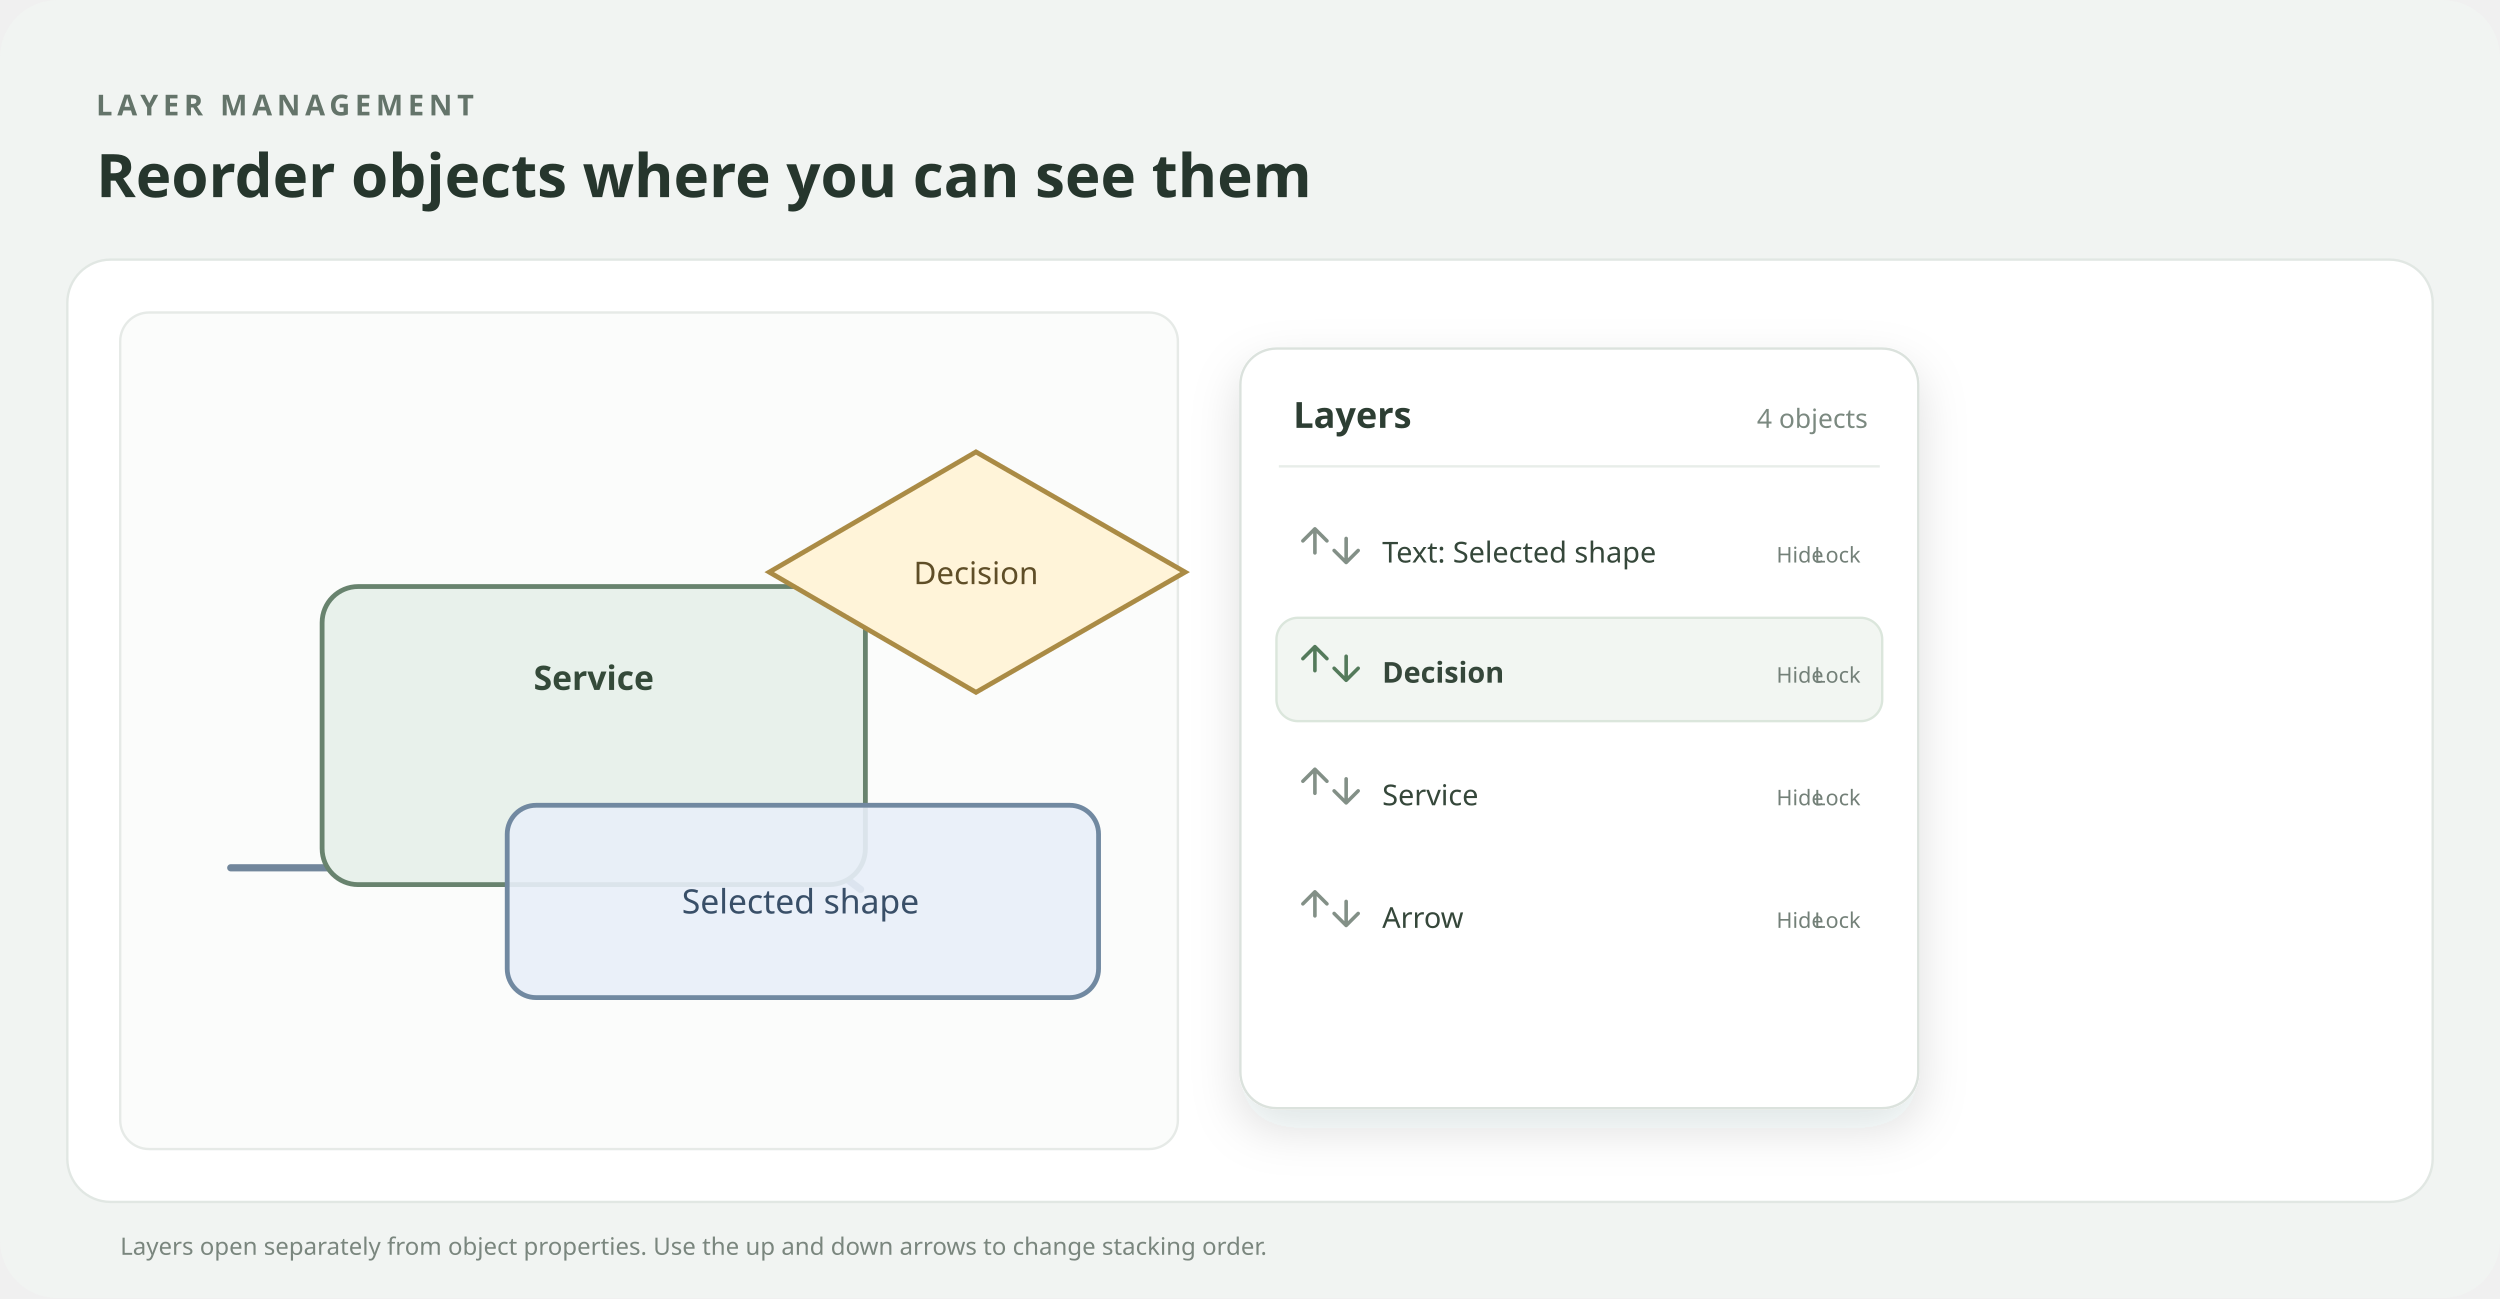
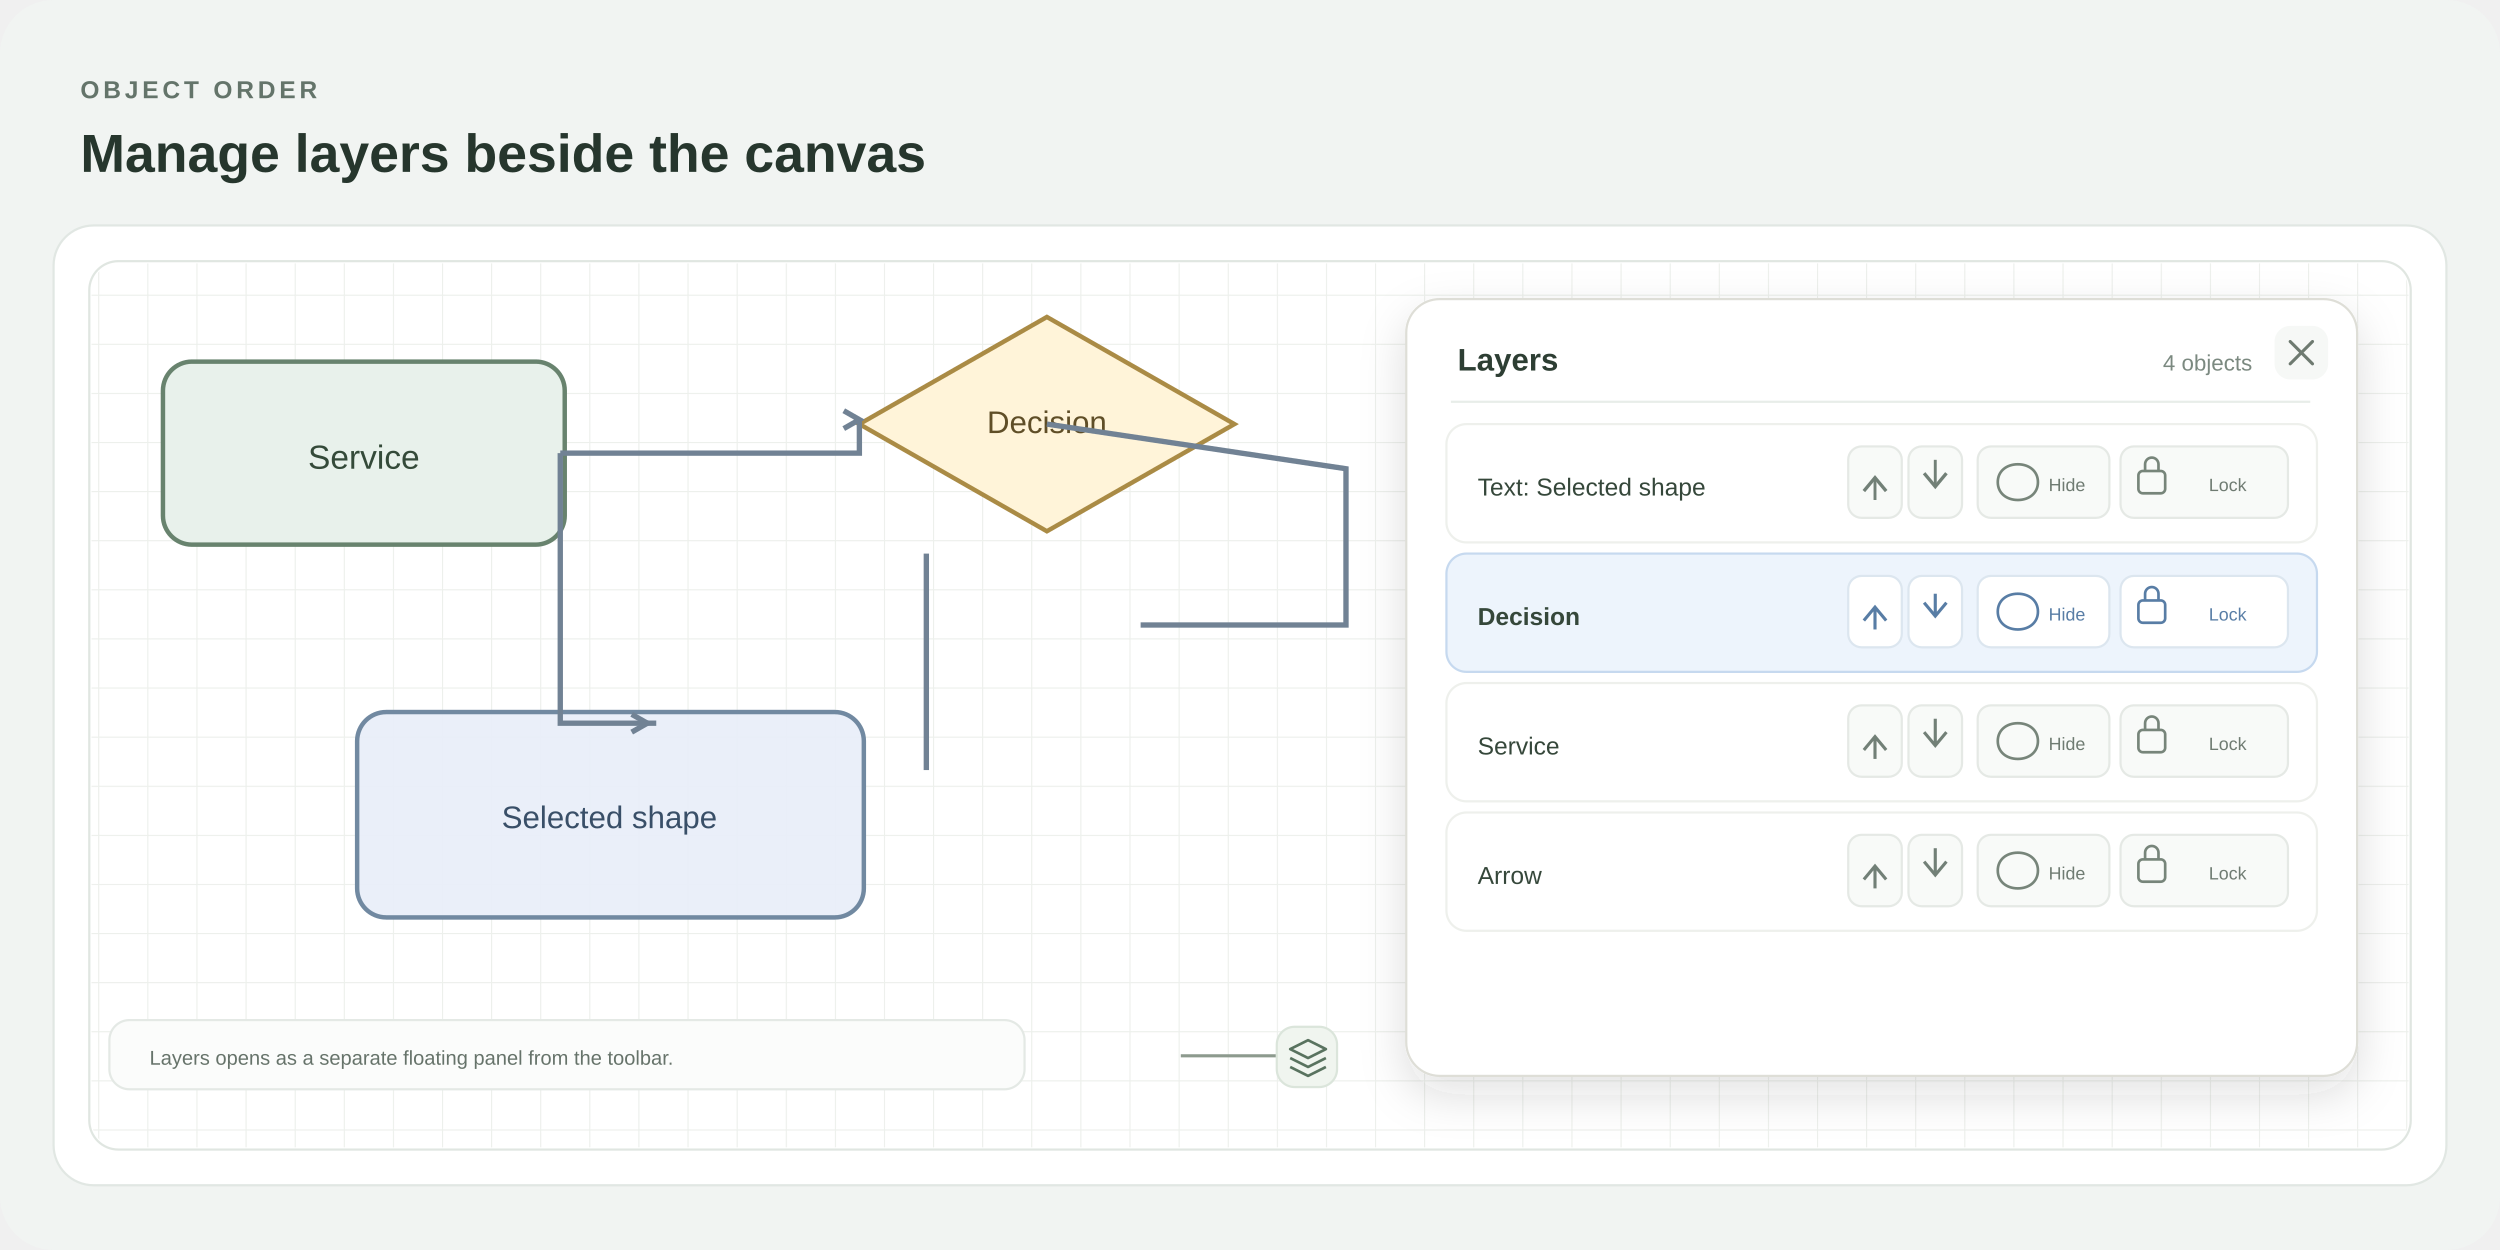
- <svg xmlns="http://www.w3.org/2000/svg" width="1040" height="540" viewBox="0 0 1040 540" role="img" aria-labelledby="title desc">
+ <svg xmlns="http://www.w3.org/2000/svg" viewBox="0 0 1120 560" role="img" aria-labelledby="title desc">
  <defs>
-     <filter id="shadow" x="-20%" y="-20%" width="145%" height="160%">
-       <feDropShadow dx="0" dy="8" stdDeviation="10" flood-color="#26352c" flood-opacity=".13" />
+     <pattern id="layers-grid" width="22" height="22" patternUnits="userSpaceOnUse">
+       <path d="M22 0H0v22" fill="none" stroke="#edf0ec" />
+     </pattern>
+     <filter id="layers-shadow" x="-20%" y="-20%" width="145%" height="155%">
+       <feDropShadow dx="0" dy="8" stdDeviation="10" flood-color="#26352c" flood-opacity=".14" />
    </filter>
  </defs>
-   <rect width="1040" height="540" rx="24" fill="#f1f4f2" />
-   <text x="40" y="48" fill="#64746a" font-family="Segoe UI, sans-serif" font-size="12" font-weight="700" letter-spacing="2">LAYER MANAGEMENT</text>
-   <text x="40" y="82" fill="#26362d" font-family="Segoe UI, sans-serif" font-size="25" font-weight="650">Reorder objects where you can see them</text>
-   <rect x="28" y="108" width="984" height="392" rx="18" fill="#fff" stroke="#e1e7e3" />
-   <rect x="50" y="130" width="440" height="348" rx="12" fill="#fbfcfb" stroke="#e6eae7" />
-   <path d="M96 361h250m0 0 12-9m-12 9 12 9" fill="none" stroke="#71869b" stroke-width="3" stroke-linecap="round" stroke-linejoin="round" />
-   <rect x="134" y="244" width="226" height="124" rx="15" fill="#e8f1eb" stroke="#68836e" stroke-width="2" />
-   <text x="247" y="287" text-anchor="middle" fill="#344a39" font-family="Segoe UI, sans-serif" font-size="14" font-weight="650">Service</text>
-   <path d="m320 238 86-50 87 50-87 50z" fill="#fff4d9" stroke="#aa8b45" stroke-width="2" />
-   <text x="406" y="243" text-anchor="middle" fill="#5f4e27" font-family="Segoe UI, sans-serif" font-size="13">Decision</text>
-   <rect x="211" y="335" width="246" height="80" rx="12" fill="#e8eef8" fill-opacity=".9" stroke="#7189a1" stroke-width="2" />
-   <text x="333" y="380" text-anchor="middle" fill="#394f68" font-family="Segoe UI, sans-serif" font-size="14">Selected shape</text>
-   <g filter="url(#shadow)">
-     <rect x="516" y="145" width="282" height="316" rx="15" fill="#fff" stroke="#dbe2dd" />
+   <rect width="1120" height="560" rx="24" fill="#f1f4f2" />
+   <text x="36" y="44" fill="#64746a" font-family="Segoe UI,Arial,sans-serif" font-size="11" font-weight="700" letter-spacing="1.7">OBJECT ORDER</text>
+   <text x="36" y="77" fill="#26362d" font-family="Segoe UI,Arial,sans-serif" font-size="24" font-weight="700">Manage layers beside the canvas</text>
+   <rect x="24" y="101" width="1072" height="430" rx="18" fill="#fff" stroke="#e1e7e3" />
+   <rect x="40" y="117" width="1040" height="398" rx="13" fill="#fff" stroke="#e0e6e1" />
+   <rect x="41" y="118" width="1038" height="396" rx="12" fill="url(#layers-grid)" />
+   <rect x="73" y="162" width="180" height="82" rx="13" fill="#e8f1eb" stroke="#68836e" stroke-width="2" />
+   <text x="163" y="210" text-anchor="middle" fill="#344a39" font-family="Segoe UI,Arial,sans-serif" font-size="15">Service</text>
+   <path d="m385 190 84-48 84 48-84 48z" fill="#fff4d9" stroke="#aa8b45" stroke-width="2" />
+   <text x="469" y="194" text-anchor="middle" fill="#5f4e27" font-family="Segoe UI,Arial,sans-serif" font-size="14">Decision</text>
+   <rect x="160" y="319" width="227" height="92" rx="13" fill="#e8eef8" fill-opacity=".92" stroke="#7189a1" stroke-width="2" />
+   <text x="273" y="371" text-anchor="middle" fill="#394f68" font-family="Segoe UI,Arial,sans-serif" font-size="14">Selected shape</text>
+   <path d="M251 203h134v-15m-134 15v121h43m175-134 134 20v70h-92m-96-32 0 97" fill="none" stroke="#718294" stroke-width="2.4" />
+   <path d="m378 184 7 4-7 4m-95 128 7 4-7 4" fill="none" stroke="#718294" stroke-width="2.4" />
+   <g filter="url(#layers-shadow)">
+     <rect x="630" y="134" width="426" height="348" rx="15" fill="#fff" stroke="#deded7" />
  </g>
-   <text x="538" y="178" fill="#2d3e33" font-family="Segoe UI, sans-serif" font-size="15" font-weight="700">Layers</text>
-   <text x="777" y="178" text-anchor="end" fill="#7b8980" font-family="Segoe UI, sans-serif" font-size="11">4 objects</text>
-   <path d="M532 194h250" stroke="#e8ede9" />
-   <g font-family="Segoe UI, sans-serif" font-size="12" fill="#35473a">
-     <rect x="531" y="205" width="252" height="48" rx="9" fill="#fff" />
-     <g transform="translate(541 218)" fill="none" stroke="#839087" stroke-width="1.5" stroke-linecap="round" stroke-linejoin="round">
-       <path d="m1 7 5-5 5 5M6 2v10m8-1 5 5 5-5m-5 5V6" />
-     </g>
-     <text x="575" y="234">Text: Selected shape</text>
-     <text x="739" y="234" fill="#738078" font-size="9">Hide</text>
-     <text x="774" y="234" text-anchor="end" fill="#738078" font-size="9">Lock</text>
-     <rect x="531" y="257" width="252" height="43" rx="9" fill="#f2f6f2" stroke="#dbe6dc" />
-     <g transform="translate(541 267)" fill="none" stroke="#547a5b" stroke-width="1.5" stroke-linecap="round" stroke-linejoin="round">
-       <path d="m1 7 5-5 5 5M6 2v10m8-1 5 5 5-5m-5 5V6" />
-     </g>
-     <text x="575" y="284" font-weight="650">Decision</text>
-     <text x="739" y="284" fill="#738078" font-size="9">Hide</text>
-     <text x="774" y="284" text-anchor="end" fill="#738078" font-size="9">Lock</text>
-     <rect x="531" y="308" width="252" height="43" rx="9" fill="#fff" />
-     <g transform="translate(541 318)" fill="none" stroke="#839087" stroke-width="1.5" stroke-linecap="round" stroke-linejoin="round">
-       <path d="m1 7 5-5 5 5M6 2v10m8-1 5 5 5-5m-5 5V6" />
-     </g>
-     <text x="575" y="335">Service</text>
-     <text x="739" y="335" fill="#738078" font-size="9">Hide</text>
-     <text x="774" y="335" text-anchor="end" fill="#738078" font-size="9">Lock</text>
-     <rect x="531" y="359" width="252" height="43" rx="9" fill="#fff" />
-     <g transform="translate(541 369)" fill="none" stroke="#839087" stroke-width="1.5" stroke-linecap="round" stroke-linejoin="round">
-       <path d="m1 7 5-5 5 5M6 2v10m8-1 5 5 5-5m-5 5V6" />
-     </g>
-     <text x="575" y="386">Arrow</text>
-     <text x="739" y="386" fill="#738078" font-size="9">Hide</text>
-     <text x="774" y="386" text-anchor="end" fill="#738078" font-size="9">Lock</text>
+   <text x="653" y="166" fill="#2d3e33" font-family="Segoe UI,Arial,sans-serif" font-size="14" font-weight="700">Layers</text>
+   <text x="1009" y="166" text-anchor="end" fill="#7b8980" font-family="Segoe UI,Arial,sans-serif" font-size="10">4 objects</text>
+   <rect x="1019" y="146" width="24" height="24" rx="7" fill="#f6f8f6" />
+   <path d="m1026 153 10 10m0-10-10 10" stroke="#6e7a70" stroke-width="1.4" stroke-linecap="round" />
+   <path d="M650 180h385" stroke="#e8ede9" />
+   <g font-family="Segoe UI,Arial,sans-serif">
+     <rect x="648" y="190" width="390" height="53" rx="9" fill="#fff" stroke="#eef0ec" />
+     <text x="662" y="222" fill="#35473a" font-size="11">Text: Selected shape</text>
+     <rect x="828" y="200" width="24" height="32" rx="6" fill="#f8faf8" stroke="#e5e9e5" />
+     <path d="m835 220 5-6 5 6" fill="none" stroke="#728077" stroke-width="1.5" />
+     <path d="M840 214v10" stroke="#728077" stroke-width="1.3" />
+     <rect x="855" y="200" width="24" height="32" rx="6" fill="#f8faf8" stroke="#e5e9e5" />
+     <path d="m862 212 5 6 5-6" fill="none" stroke="#728077" stroke-width="1.5" />
+     <path d="M867 206v11" stroke="#728077" stroke-width="1.3" />
+     <rect x="886" y="200" width="59" height="32" rx="6" fill="#f8faf8" stroke="#e5e9e5" />
+     <path d="M895 216c0-5 4-8 9-8s9 3 9 8-4 8-9 8-9-3-9-8z" fill="none" stroke="#77857a" stroke-width="1.2" />
+     <text x="926" y="220" text-anchor="middle" fill="#6f7b72" font-size="8">Hide</text>
+     <rect x="950" y="200" width="75" height="32" rx="6" fill="#f8faf8" stroke="#e5e9e5" />
+     <rect x="958" y="211" width="12" height="10" rx="2" fill="none" stroke="#77857a" stroke-width="1.2" />
+     <path d="M961 211v-3a3 3 0 0 1 6 0v3" fill="none" stroke="#77857a" stroke-width="1.2" />
+     <text x="998" y="220" text-anchor="middle" fill="#6f7b72" font-size="8">Lock</text>
+     <rect x="648" y="248" width="390" height="53" rx="9" fill="#edf4fc" stroke="#c6d9ef" />
+     <text x="662" y="280" fill="#35473a" font-size="11" font-weight="650">Decision</text>
+     <rect x="828" y="258" width="24" height="32" rx="6" fill="#fff" stroke="#dce6ef" />
+     <path d="m835 278 5-6 5 6M840 272v10" fill="none" stroke="#587da5" stroke-width="1.4" />
+     <rect x="855" y="258" width="24" height="32" rx="6" fill="#fff" stroke="#dce6ef" />
+     <path d="m862 270 5 6 5-6M867 266v10" fill="none" stroke="#587da5" stroke-width="1.4" />
+     <rect x="886" y="258" width="59" height="32" rx="6" fill="#fff" stroke="#dce6ef" />
+     <path d="M895 274c0-5 4-8 9-8s9 3 9 8-4 8-9 8-9-3-9-8z" fill="none" stroke="#587da5" stroke-width="1.2" />
+     <text x="926" y="278" text-anchor="middle" fill="#587da5" font-size="8">Hide</text>
+     <rect x="950" y="258" width="75" height="32" rx="6" fill="#fff" stroke="#dce6ef" />
+     <rect x="958" y="269" width="12" height="10" rx="2" fill="none" stroke="#587da5" stroke-width="1.2" />
+     <path d="M961 269v-3a3 3 0 0 1 6 0v3" fill="none" stroke="#587da5" stroke-width="1.2" />
+     <text x="998" y="278" text-anchor="middle" fill="#587da5" font-size="8">Lock</text>
+     <rect x="648" y="306" width="390" height="53" rx="9" fill="#fff" stroke="#eef0ec" />
+     <text x="662" y="338" fill="#35473a" font-size="11">Service</text>
+     <rect x="828" y="316" width="24" height="32" rx="6" fill="#f8faf8" stroke="#e5e9e5" />
+     <path d="m835 336 5-6 5 6m-5-6v10" fill="none" stroke="#728077" stroke-width="1.4" />
+     <rect x="855" y="316" width="24" height="32" rx="6" fill="#f8faf8" stroke="#e5e9e5" />
+     <path d="m862 328 5 6 5-6m-5-6v11" fill="none" stroke="#728077" stroke-width="1.4" />
+     <rect x="886" y="316" width="59" height="32" rx="6" fill="#f8faf8" stroke="#e5e9e5" />
+     <path d="M895 332c0-5 4-8 9-8s9 3 9 8-4 8-9 8-9-3-9-8z" fill="none" stroke="#77857a" stroke-width="1.2" />
+     <text x="926" y="336" text-anchor="middle" fill="#6f7b72" font-size="8">Hide</text>
+     <rect x="950" y="316" width="75" height="32" rx="6" fill="#f8faf8" stroke="#e5e9e5" />
+     <rect x="958" y="327" width="12" height="10" rx="2" fill="none" stroke="#77857a" stroke-width="1.2" />
+     <path d="M961 327v-3a3 3 0 0 1 6 0v3" fill="none" stroke="#77857a" stroke-width="1.2" />
+     <text x="998" y="336" text-anchor="middle" fill="#6f7b72" font-size="8">Lock</text>
+     <rect x="648" y="364" width="390" height="53" rx="9" fill="#fff" stroke="#eef0ec" />
+     <text x="662" y="396" fill="#35473a" font-size="11">Arrow</text>
+     <rect x="828" y="374" width="24" height="32" rx="6" fill="#f8faf8" stroke="#e5e9e5" />
+     <path d="m835 394 5-6 5 6m-5-6v10" fill="none" stroke="#728077" stroke-width="1.4" />
+     <rect x="855" y="374" width="24" height="32" rx="6" fill="#f8faf8" stroke="#e5e9e5" />
+     <path d="m862 386 5 6 5-6m-5-6v11" fill="none" stroke="#728077" stroke-width="1.4" />
+     <rect x="886" y="374" width="59" height="32" rx="6" fill="#f8faf8" stroke="#e5e9e5" />
+     <path d="M895 390c0-5 4-8 9-8s9 3 9 8-4 8-9 8-9-3-9-8z" fill="none" stroke="#77857a" stroke-width="1.2" />
+     <text x="926" y="394" text-anchor="middle" fill="#6f7b72" font-size="8">Hide</text>
+     <rect x="950" y="374" width="75" height="32" rx="6" fill="#f8faf8" stroke="#e5e9e5" />
+     <rect x="958" y="385" width="12" height="10" rx="2" fill="none" stroke="#77857a" stroke-width="1.2" />
+     <path d="M961 385v-3a3 3 0 0 1 6 0v3" fill="none" stroke="#77857a" stroke-width="1.2" />
+     <text x="998" y="394" text-anchor="middle" fill="#6f7b72" font-size="8">Lock</text>
  </g>
-   <text x="50" y="522" fill="#7a867e" font-family="Segoe UI, sans-serif" font-size="10">Layers open separately from object properties. Use the up and down arrows to change stacking order.</text>
+   <rect x="49" y="457" width="410" height="31" rx="9" fill="#fbfcfb" stroke="#e4e9e5" />
+   <text x="67" y="477" fill="#66736a" font-family="Segoe UI,Arial,sans-serif" font-size="9">Layers opens as a separate floating panel from the toolbar.</text>
+   <path d="M529 473h54" stroke="#8d9a8e" stroke-width="1.4" />
+   <rect x="572" y="460" width="27" height="27" rx="8" fill="#f0f5ef" stroke="#dbe5db" />
+   <g transform="translate(577 465)" fill="none" stroke="#59735f" stroke-width="1.2" stroke-linejoin="round">
+     <path d="m1 5 8-4 8 4-8 4zM1 9l8 4 8-4m-16 4 8 4 8-4" />
+   </g>
</svg>
